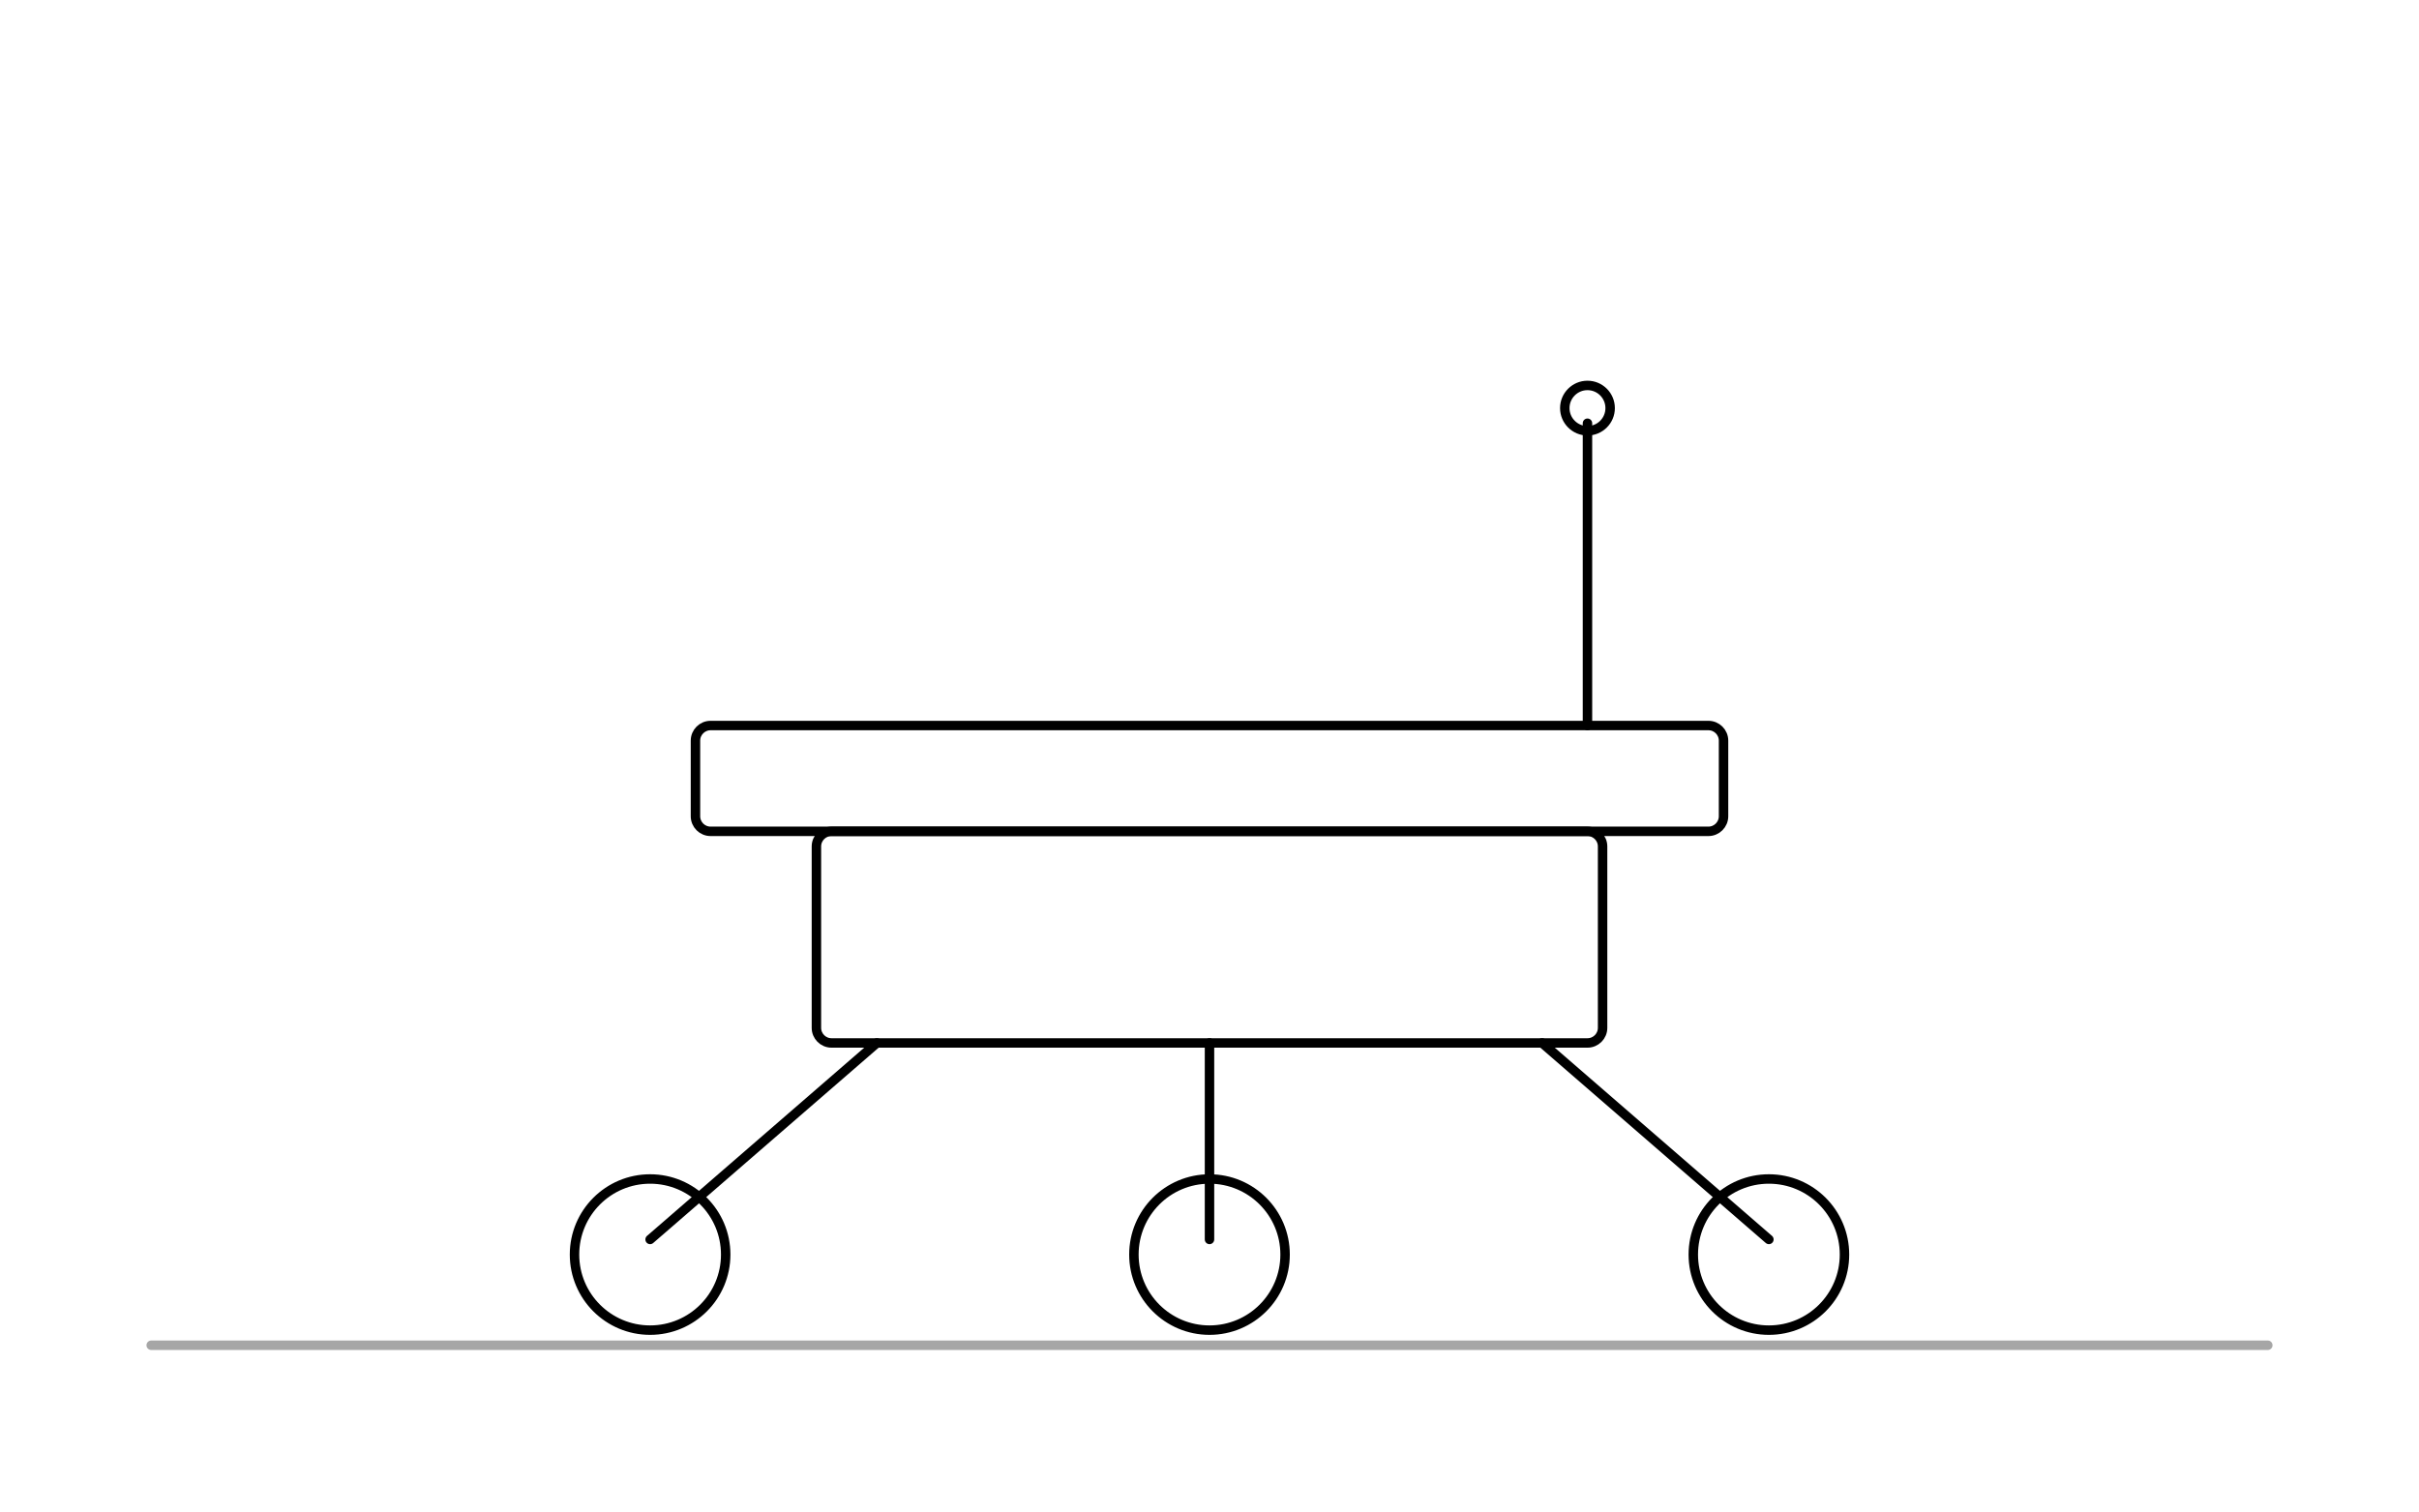
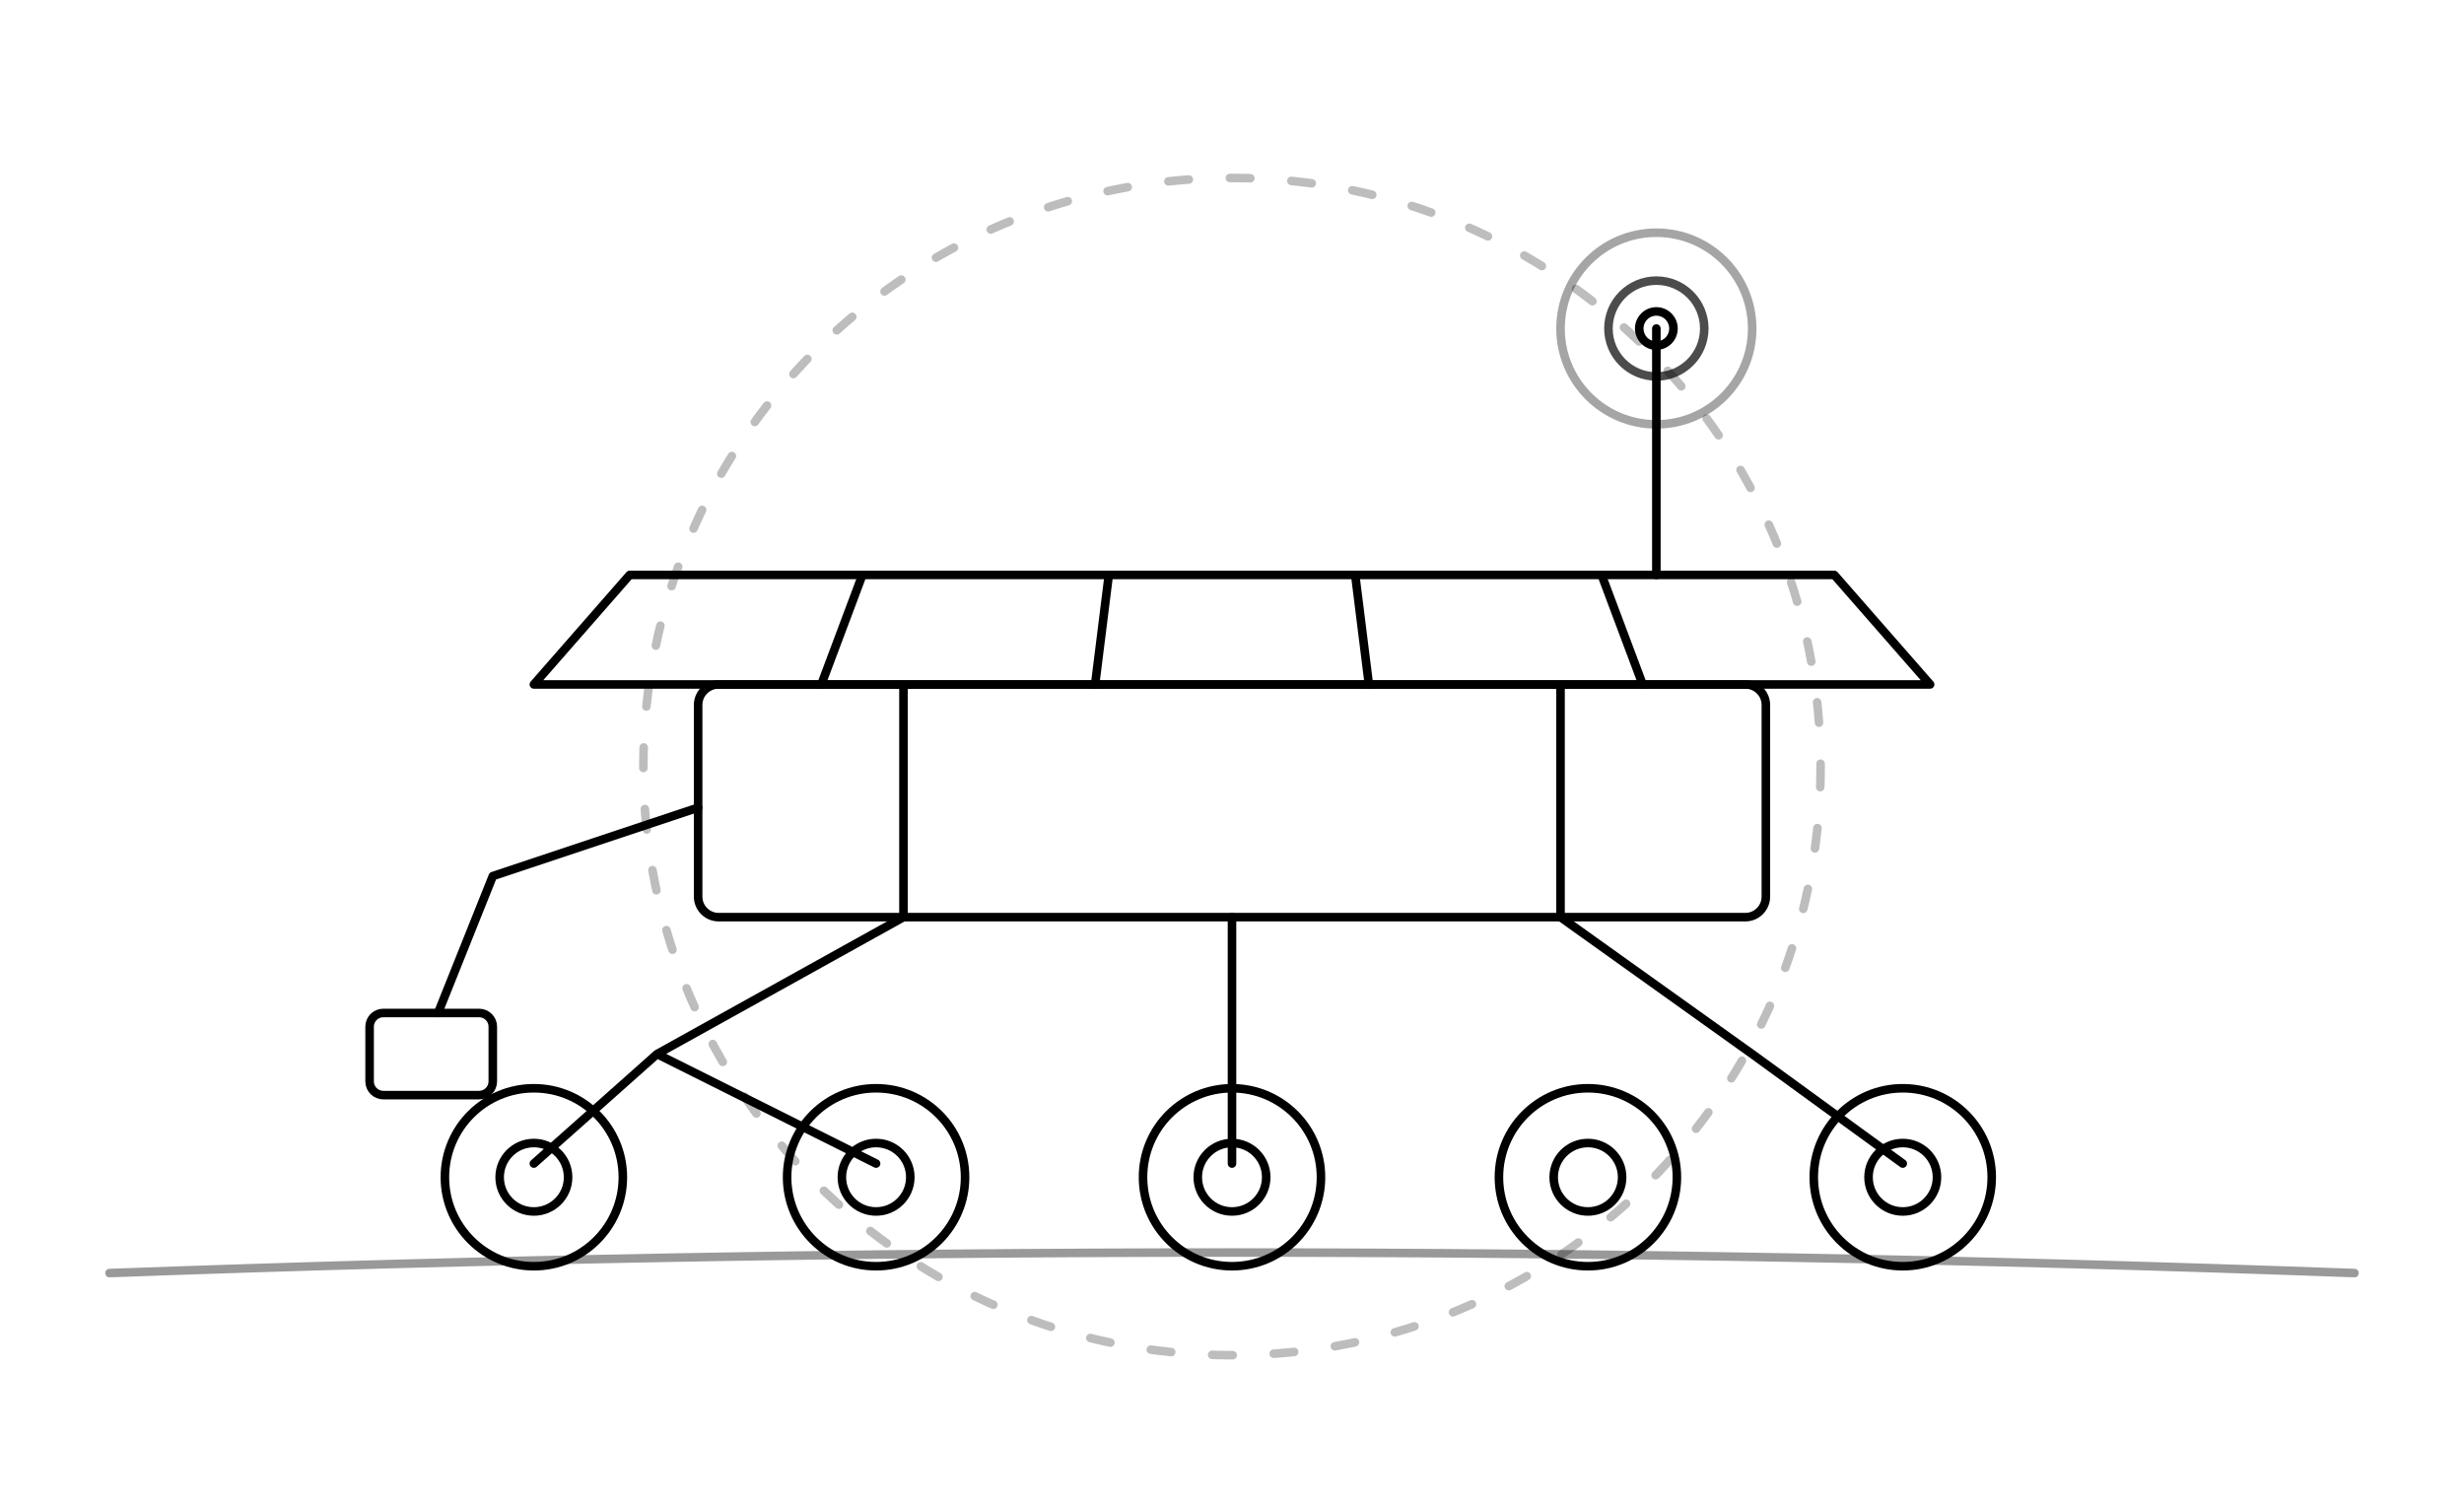
- <svg xmlns="http://www.w3.org/2000/svg" viewBox="0 0 320 200" fill="none" stroke="currentColor" stroke-width="1.25" stroke-linecap="round" stroke-linejoin="round" role="img" aria-labelledby="t-soj">
-   <rect x="92" y="96" width="136" height="14" rx="2" />
-   <rect x="108" y="110" width="104" height="28" rx="2" />
-   <path d="M210 96 L210 56" />
-   <circle cx="210" cy="54" r="3" />
-   <path d="M116 138 L86 164 M160 138 L160 164 M204 138 L234 164" />
-   <circle cx="86" cy="166" r="10" />
-   <circle cx="160" cy="166" r="10" />
-   <circle cx="234" cy="166" r="10" />
-   <path d="M20 178 L300 178" opacity="0.35" />
+ <svg xmlns="http://www.w3.org/2000/svg" viewBox="0 0 360 220" fill="none" stroke="currentColor" stroke-width="1.25" stroke-linecap="round" stroke-linejoin="round" role="img" aria-labelledby="t-soj">
+   <g class="svg-orbit" opacity="0.26">
+     <circle class="svg-dashed" cx="180" cy="112" r="86" stroke-dasharray="3 6" />
+   </g>
+   <g class="svg-signal" opacity="0.7">
+     <circle cx="242" cy="48" r="7" />
+     <circle cx="242" cy="48" r="14" opacity="0.5" />
+   </g>
+   <g class="svg-craft">
+     <path d="M78 100 L282 100 L268 84 L92 84 Z" />
+     <path d="M126 84 L120 100 M162 84 L160 100 M198 84 L200 100 M234 84 L240 100" />
+     <rect x="102" y="100" width="156" height="34" rx="3" />
+     <path d="M132 100 L132 134 M228 100 L228 134" />
+     <path d="M102 118 L72 128 L64 148" />
+     <rect x="54" y="148" width="18" height="12" rx="2" />
+     <path d="M242 84 L242 48" />
+     <circle cx="242" cy="48" r="2.5" />
+     <path d="M132 134 L96 154 L78 170 M96 154 L128 170" />
+     <path d="M180 134 L180 170" />
+     <path d="M228 134 L256 154 L278 170" />
+     <circle cx="78" cy="172" r="13" />
+     <circle cx="78" cy="172" r="5" />
+     <circle cx="128" cy="172" r="13" />
+     <circle cx="128" cy="172" r="5" />
+     <circle cx="180" cy="172" r="13" />
+     <circle cx="180" cy="172" r="5" />
+     <circle cx="232" cy="172" r="13" />
+     <circle cx="232" cy="172" r="5" />
+     <circle cx="278" cy="172" r="13" />
+     <circle cx="278" cy="172" r="5" />
+   </g>
+   <path d="M16 186 Q180 180 344 186" opacity="0.4" />
</svg>
